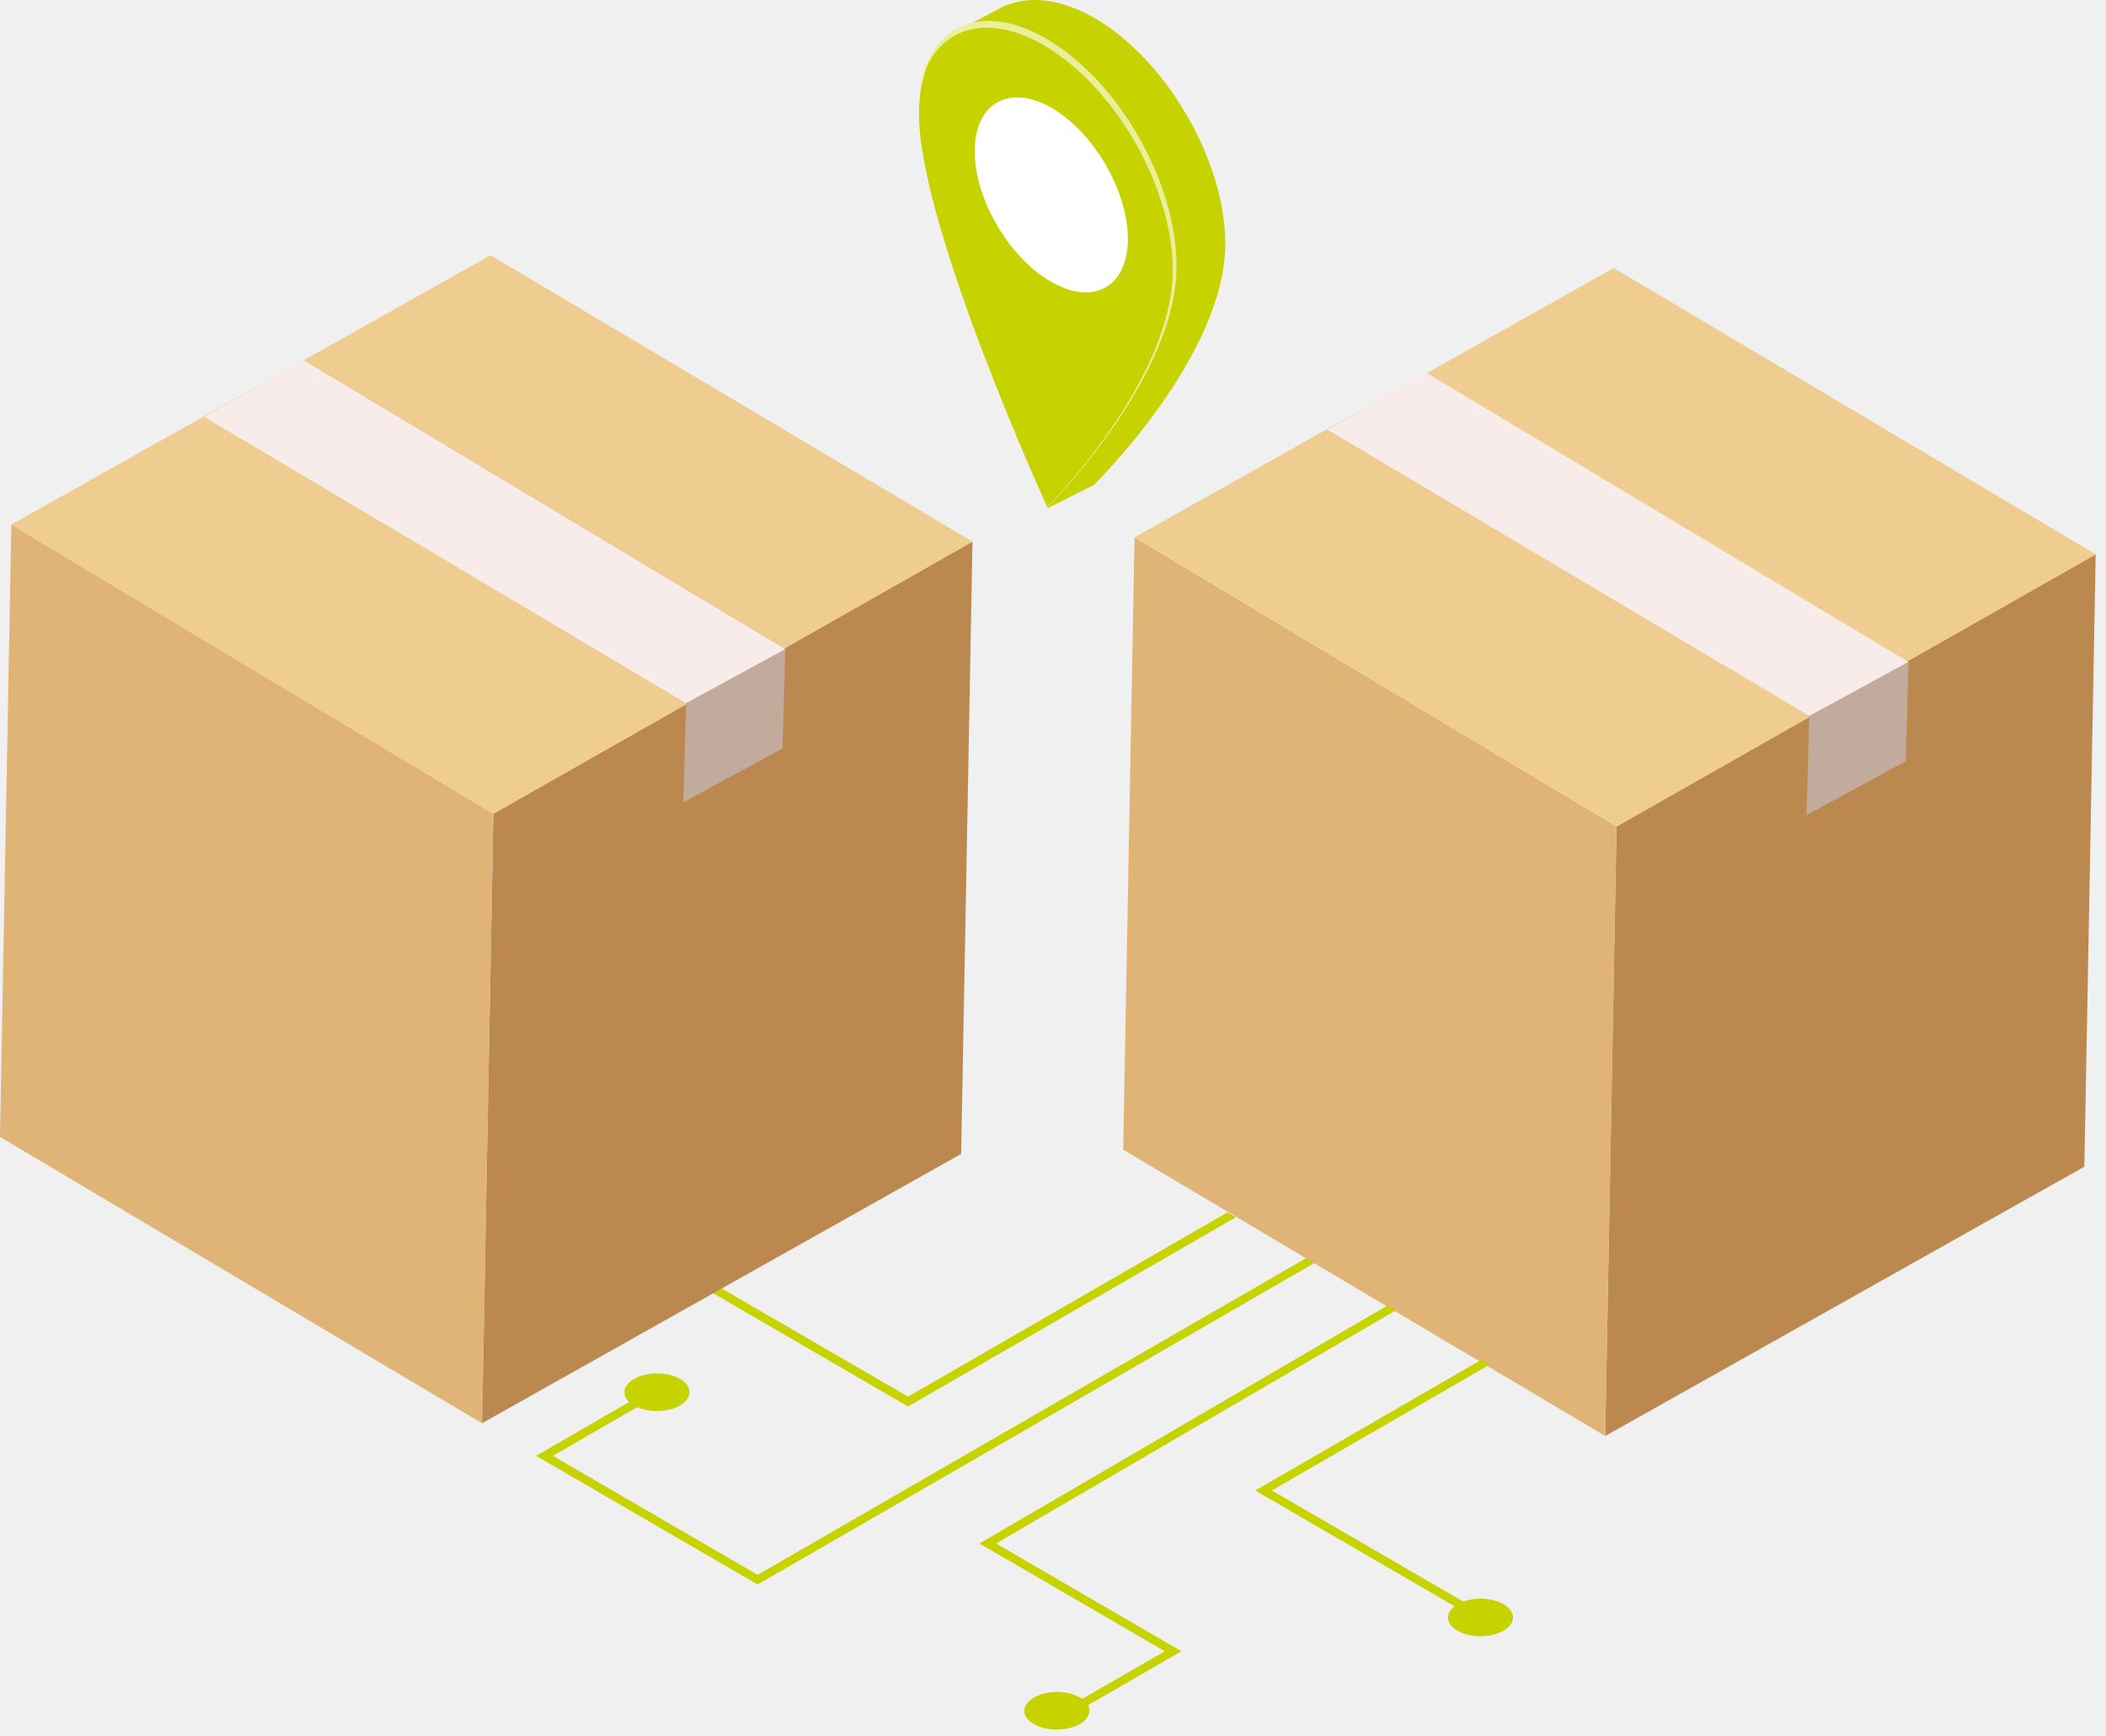
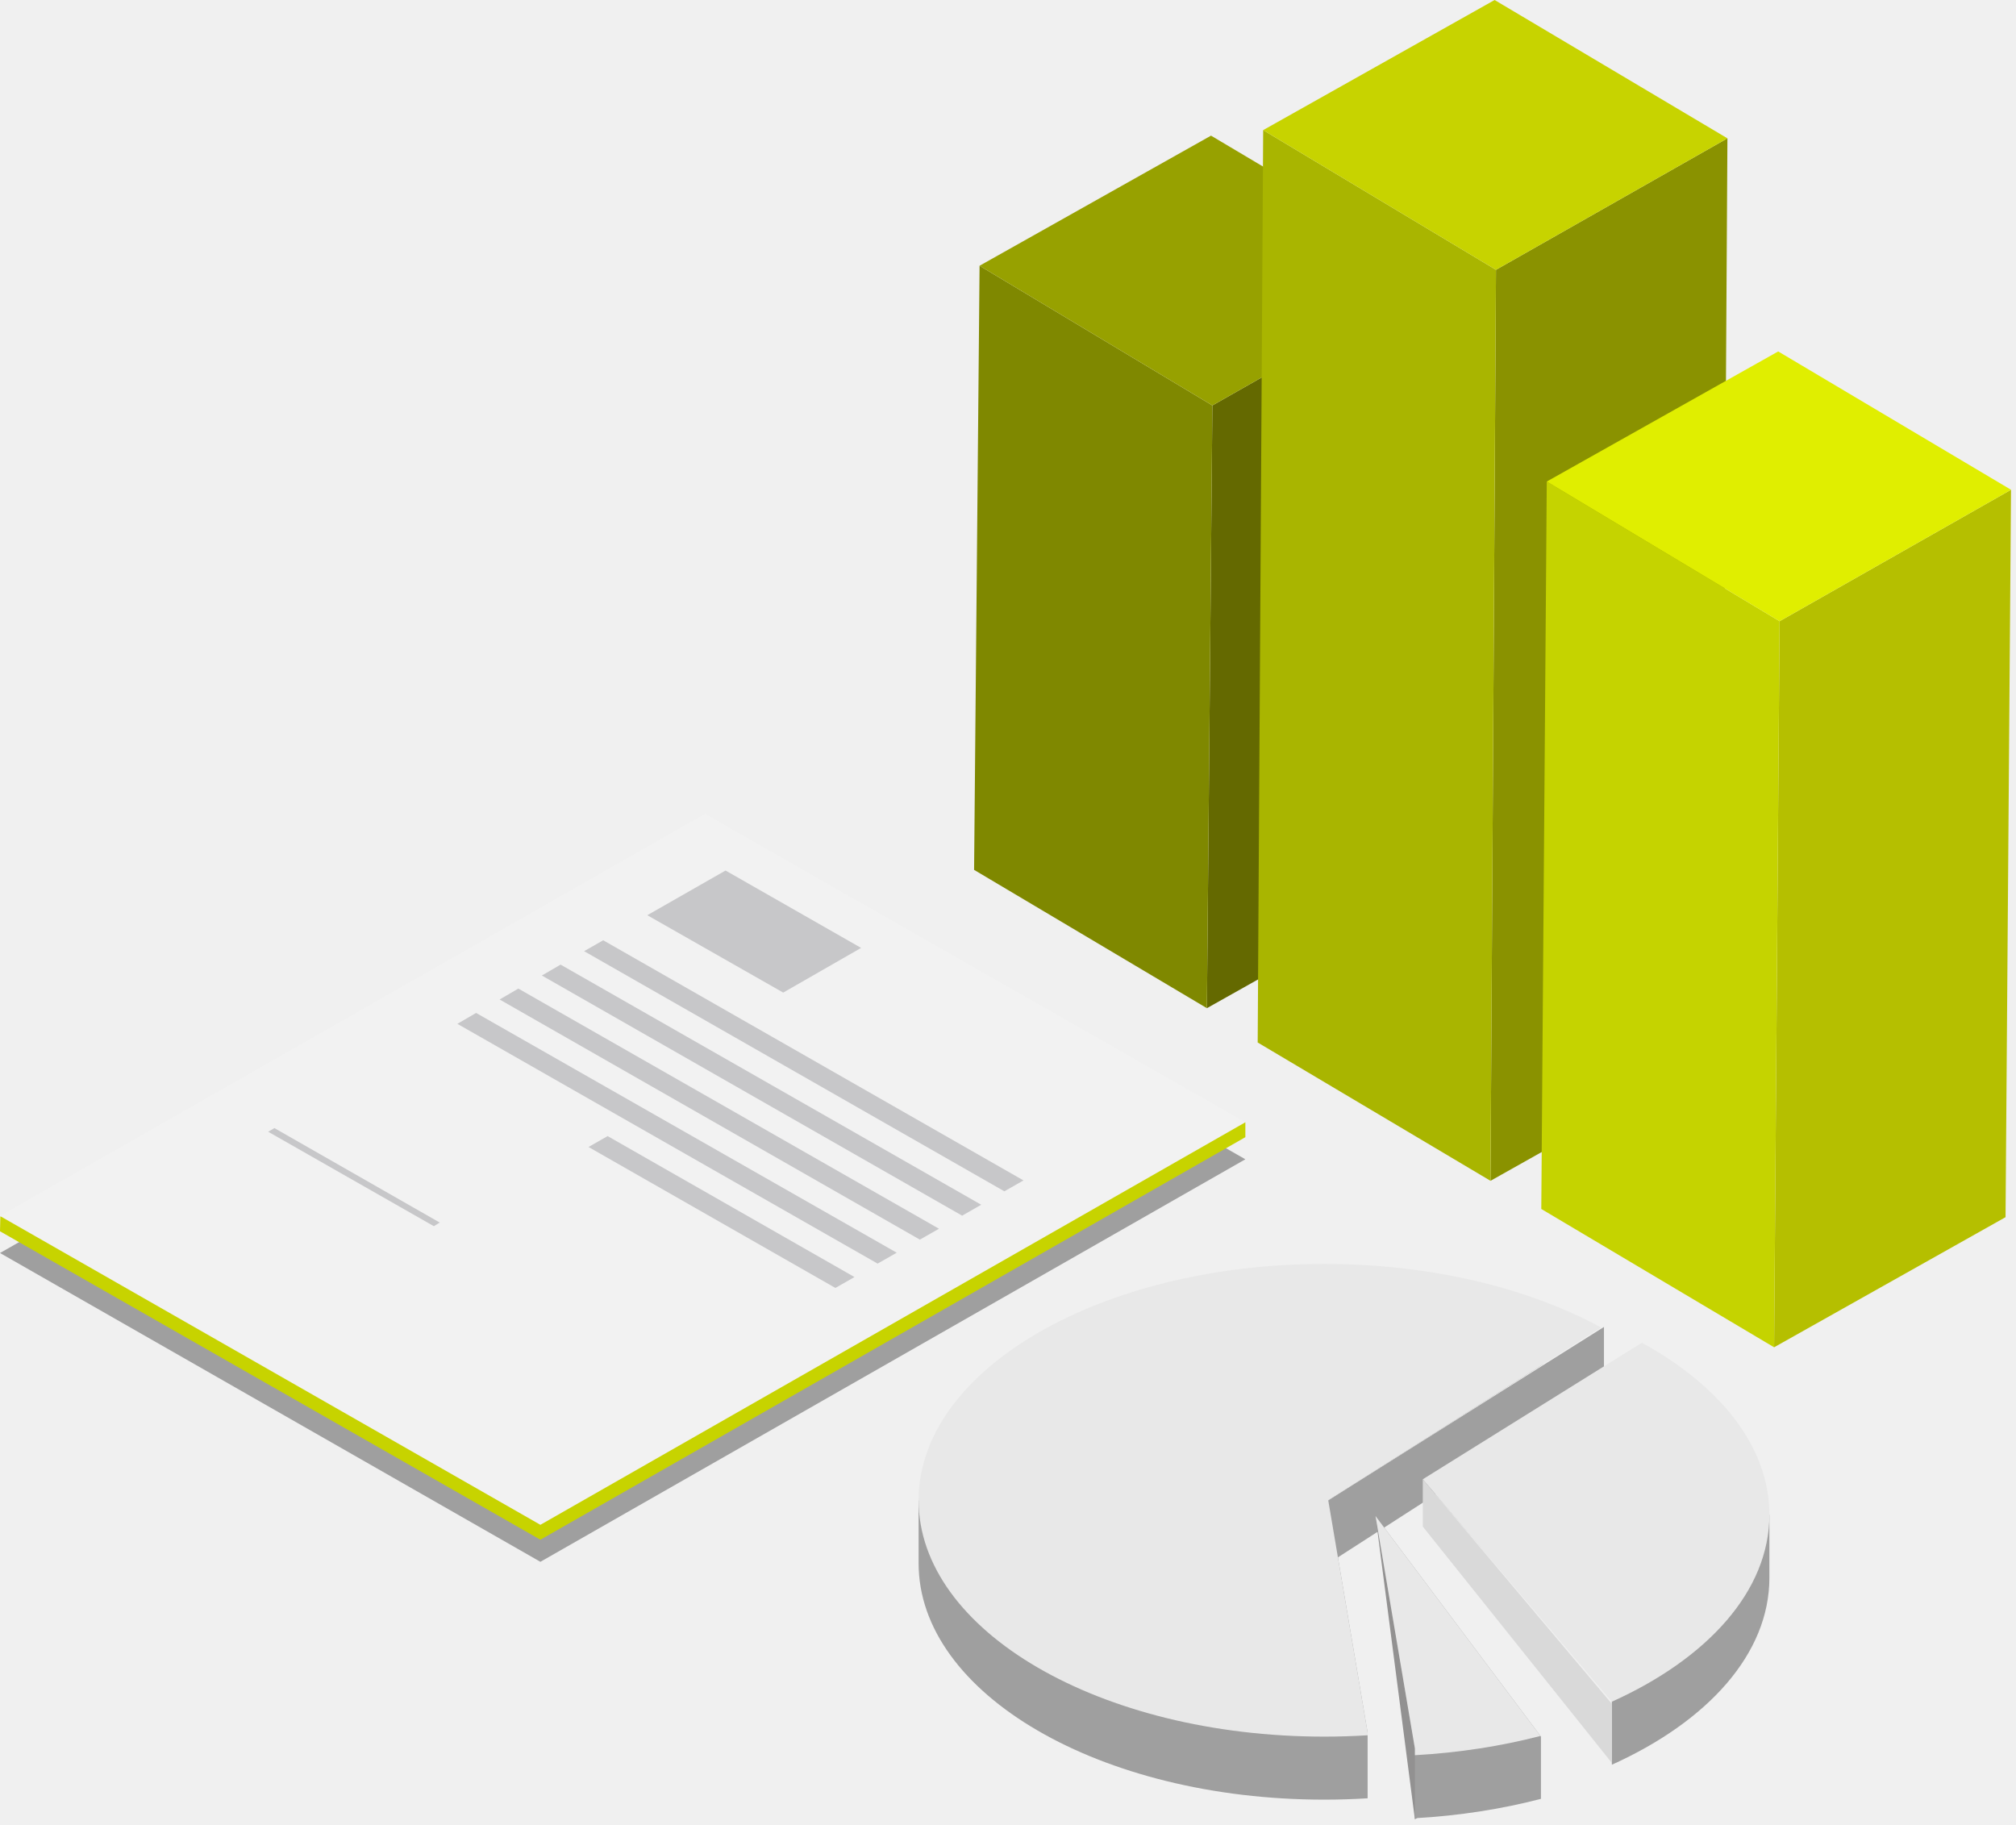
- <svg xmlns="http://www.w3.org/2000/svg" width="165" height="136" viewBox="0 0 165 136" fill="none">
-   <path d="M164.192 43.435L163.303 91.417L125.763 112.519L126.651 64.76L164.192 43.435Z" fill="#BB884F" />
-   <path d="M126.651 64.76L125.763 112.519L88 90.084L88.888 42.103L126.651 64.76Z" fill="#E0B477" />
-   <path d="M164.193 43.436L126.652 64.76L88.889 42.103L126.429 21L164.193 43.436Z" fill="#EFCD90" />
-   <path d="M111.768 29.219L103.994 33.662L141.756 56.097L149.531 51.877L111.768 29.219Z" fill="#F7ECEA" />
-   <path d="M141.756 56.097L149.531 51.877L149.309 59.651L141.534 63.872L141.756 56.097Z" fill="#C2AB9D" />
-   <path d="M78.88 0.364V0.415C80.709 -0.34 83.096 -0.089 85.687 1.371C91.377 4.642 96 12.593 96 19.085C96 27.942 85.687 38.007 85.687 38.007L82.08 39.818L75.273 2.277L78.88 0.364Z" fill="#C7D300" />
-   <path d="M82.091 3.053C76.551 -0.234 72 2.395 72 8.919C72 17.82 82.091 39.818 82.091 39.818C82.091 39.818 92.182 29.704 92.182 20.854C92.182 14.28 87.68 6.34 82.091 3.053Z" fill="#C7D300" />
-   <path d="M88.364 18.706C88.364 22.483 85.669 23.993 82.364 22.08C79.059 20.216 76.364 15.584 76.364 11.857C76.364 8.081 79.059 6.57 82.364 8.433C85.669 10.347 88.364 14.929 88.364 18.706Z" fill="white" />
-   <path d="M91.883 21.161C91.883 14.689 87.398 6.853 81.817 3.566C76.983 0.735 72.947 2.353 72 7.105C72.797 1.948 76.983 0.077 82.016 3.06C87.647 6.347 92.182 14.285 92.182 20.858C92.182 29.706 82.016 39.818 82.016 39.818C82.016 39.818 82.016 39.801 82.016 39.767C83.262 38.504 91.883 29.302 91.883 21.161Z" fill="#EAEF9D" />
-   <path d="M108.712 102.293L76.736 120.942L91.261 129.387L83.058 134.118L83.71 134.497L92.565 129.387L78.04 120.942L109.364 102.672L108.712 102.293Z" fill="#C7D300" />
-   <path d="M98.342 116.788L115.126 126.537L115.793 126.158L99.646 116.788L116.703 106.933L116.051 106.553L98.342 116.788Z" fill="#C7D300" />
-   <path d="M42 114.074L59.36 124.156L102.996 98.957L102.344 98.578L59.36 123.398L43.319 114.074L52.174 108.949L51.522 108.57L42 114.074Z" fill="#C7D300" />
-   <path d="M50.218 98.047L71.141 110.207L96.825 95.379L96.158 95L71.141 109.434L50.87 97.668L50.218 98.047Z" fill="#C7D300" />
-   <path d="M81.012 133.011C80.011 133.587 79.996 134.512 80.996 135.088C81.982 135.664 83.604 135.664 84.605 135.088C85.484 134.572 85.59 133.784 84.923 133.208C84.832 133.137 84.731 133.071 84.62 133.011C84.499 132.94 84.372 132.879 84.241 132.829C83.255 132.435 81.891 132.495 81.012 133.011Z" fill="#C7D300" />
-   <path d="M114.201 125.703C113.2 126.279 113.185 127.204 114.186 127.78C115.187 128.356 116.794 128.356 117.794 127.78C118.674 127.264 118.78 126.476 118.113 125.915C118.022 125.834 117.921 125.763 117.81 125.703C117.688 125.632 117.562 125.571 117.43 125.521C116.445 125.126 115.08 125.187 114.201 125.703Z" fill="#C7D300" />
-   <path d="M49.672 108.054C48.672 108.631 48.672 109.555 49.657 110.132C50.658 110.708 52.265 110.708 53.266 110.132C54.145 109.616 54.251 108.828 53.584 108.251C53.493 108.181 53.392 108.115 53.281 108.054C53.16 107.984 53.038 107.923 52.917 107.872C51.916 107.478 50.552 107.539 49.672 108.054Z" fill="#C7D300" />
-   <path d="M48.413 96.941C47.412 97.517 47.412 98.457 48.413 99.033C49.399 99.609 51.006 99.609 52.007 99.033C52.901 98.518 52.992 97.729 52.325 97.153C52.234 97.082 52.133 97.012 52.022 96.941C51.91 96.88 51.789 96.825 51.658 96.774C50.657 96.38 49.308 96.441 48.413 96.941Z" fill="#C7D300" />
-   <path d="M76.192 42.435L75.303 90.417L37.763 111.519L38.651 63.761L76.192 42.435Z" fill="#BB884F" />
-   <path d="M38.651 63.761L37.763 111.519L0 89.084L0.888 41.103L38.651 63.761Z" fill="#E0B477" />
-   <path d="M76.193 42.436L38.652 63.761L0.889 41.103L38.429 20L76.193 42.436Z" fill="#EFCD90" />
-   <path d="M23.768 28.219L15.994 32.662L53.756 55.097L61.531 50.877L23.768 28.219Z" fill="#F7ECEA" />
-   <path d="M53.756 55.097L61.531 50.877L61.309 58.651L53.534 62.872L53.756 55.097Z" fill="#C2AB9D" />
+ <svg xmlns="http://www.w3.org/2000/svg" width="327" height="296" viewBox="0 0 327 296" fill="none">
+   <path d="M0 203.228L87.653 253.313L202 188.026L114.348 138L0 203.228Z" fill="#9F9F9F" />
+   <path d="M117.684 152.404L139.672 164.955L127.039 172.202L104.993 159.652L117.684 152.404Z" fill="#B5AFA7" />
+   <path d="M94.743 165.485L162.91 204.434L166.009 202.666L97.842 163.718L94.743 165.485Z" fill="#B5AFA7" />
+   <path d="M87.891 169.433L156.059 208.381L159.157 206.614L90.93 167.665L87.891 169.433Z" fill="#B5AFA7" />
+   <path d="M81.039 173.322L149.206 212.271L152.305 210.503L84.078 171.554L81.039 173.322Z" fill="#B5AFA7" />
+   <path d="M74.186 177.27L142.353 216.159L145.452 214.392L77.225 175.502L74.186 177.27Z" fill="#B5AFA7" />
+   <path d="M43.498 194.77L70.372 210.09L71.326 209.501L44.511 194.181L43.498 194.77Z" fill="#B5AFA7" />
+   <path d="M81.039 218.045L90.573 219.518L97.604 223.466L100.166 228.946L97.604 234.425L90.573 238.432L81.039 239.905L71.445 238.432L64.473 234.425L61.852 228.946L64.473 223.466L71.445 219.518L81.039 218.045ZM66.857 224.291L64.652 228.946L66.857 233.601L72.875 237.018L81.039 238.314L89.262 237.018L95.22 233.601L97.425 228.946L95.22 224.291L89.262 220.873L81.039 219.577L72.875 220.873L66.857 224.291Z" fill="#C7D300" />
+   <path d="M85.09 224.88L88.129 226.648L89.202 228.946L88.129 231.303L85.09 233.011L81.038 233.66L76.927 233.011L73.948 231.303L72.815 228.946L73.948 226.589L76.927 224.88L81.038 224.291L85.09 224.88Z" fill="#C7D300" />
+   <path d="M87.474 222.582L92.181 225.293L93.91 228.946L92.181 232.658L87.474 235.309L81.039 236.311L74.603 235.309L69.836 232.658L68.108 228.946L69.836 225.293L74.544 222.582L81.039 221.58L87.474 222.582ZM70.611 225.528L69.062 228.946L70.611 232.363L75.02 234.897L81.039 235.781L86.998 234.897L91.407 232.363L92.956 228.946L91.407 225.528L86.998 223.053L81.039 222.111L75.02 223.053L70.611 225.528Z" fill="#C7D300" />
+   <path d="M87.474 222.582L92.181 225.293L93.91 228.946L92.181 232.658L87.474 235.309L81.039 236.311L74.603 235.309L69.836 232.658L68.108 228.946L69.836 225.293L74.544 222.582L81.039 221.58L87.474 222.582ZM70.611 225.528L69.062 228.946L70.611 232.363L75.02 234.897L81.039 235.781L86.998 234.897L91.407 232.363L92.956 228.946L91.407 225.528L86.998 223.053L81.039 222.111L75.02 223.053L70.611 225.528Z" fill="#C7D300" />
+   <path d="M95.458 197.245L135.501 220.107L138.6 218.339L98.557 195.477L95.458 197.245Z" fill="#B5AFA7" />
+   <path d="M117.684 146.798L139.672 159.349L127.039 166.596L104.993 154.046L117.684 146.798Z" fill="#B5AFA7" />
+   <path d="M94.743 159.879L162.91 198.828L166.009 197.06L97.842 158.112L94.743 159.879Z" fill="#B5AFA7" />
+   <path d="M87.891 163.827L156.059 202.775L159.157 201.008L90.93 162.059L87.891 163.827Z" fill="#B5AFA7" />
+   <path d="M81.039 167.716L149.206 206.664L152.305 204.897L84.078 165.948L81.039 167.716Z" fill="#B5AFA7" />
+   <path d="M74.186 171.664L142.353 210.553L145.452 208.785L77.225 169.896L74.186 171.664Z" fill="#B5AFA7" />
+   <path d="M43.498 189.164L70.372 204.484L71.326 203.895L44.511 188.575L43.498 189.164Z" fill="#B5AFA7" />
+   <path d="M81.039 212.439L90.573 213.912L97.604 217.86L100.166 223.34L97.604 228.819L90.573 232.826L81.039 234.299L71.445 232.826L64.473 228.819L61.852 223.34L64.473 217.86L71.445 213.912L81.039 212.439ZM66.857 218.685L64.652 223.34L66.857 227.995L72.875 231.412L81.039 232.708L89.262 231.412L95.22 227.995L97.425 223.34L95.22 218.685L89.262 215.267L81.039 213.971L72.875 215.267L66.857 218.685Z" fill="#C7D300" />
+   <path d="M85.09 219.274L88.129 221.041L89.202 223.339L88.129 225.696L85.09 227.405L81.038 228.053L76.927 227.405L73.948 225.696L72.815 223.339L73.948 220.983L76.927 219.274L81.038 218.685L85.09 219.274Z" fill="#C7D300" />
+   <path d="M87.474 216.976L92.181 219.686L93.91 223.34L92.181 227.052L87.474 229.703L81.039 230.705L74.603 229.703L69.836 227.052L68.108 223.34L69.836 219.686L74.544 216.976L81.039 215.974L87.474 216.976ZM70.611 219.922L69.062 223.34L70.611 226.757L75.02 229.291L81.039 230.175L86.998 229.291L91.407 226.757L92.956 223.34L91.407 219.922L86.998 217.447L81.039 216.504L75.02 217.447L70.611 219.922Z" fill="#C7D300" />
+   <path d="M87.474 216.976L92.181 219.686L93.91 223.34L92.181 227.052L87.474 229.703L81.039 230.705L74.603 229.703L69.836 227.052L68.108 223.34L69.836 219.686L74.544 216.976L81.039 215.974L87.474 216.976ZM70.611 219.922L69.062 223.34L70.611 226.757L75.02 229.291L81.039 230.175L86.998 229.291L91.407 226.757L92.956 223.34L91.407 219.922L86.998 217.447L81.039 216.504L75.02 217.447L70.611 219.922Z" fill="#C7D300" />
+   <path d="M95.458 191.639L135.501 214.501L138.6 212.733L98.557 189.871L95.458 191.639Z" fill="#B5AFA7" />
+   <path d="M0 199.703L87.653 249.729L202 184.442V182.026L0.06 197.287L0 199.703Z" fill="#C7D300" />
+   <path d="M0 197.228L87.653 247.313L202 182.026L114.348 132L0 197.228Z" fill="#F2F2F2" />
+   <path d="M117.684 141.192L139.672 153.743L127.039 160.99L104.993 148.44L117.684 141.192Z" fill="#C7C7C9" />
+   <path d="M94.743 154.273L162.91 193.221L166.009 191.454L97.842 152.505L94.743 154.273Z" fill="#C7C7C9" />
+   <path d="M87.891 158.221L156.059 197.169L159.157 195.401L90.93 156.453L87.891 158.221Z" fill="#C7C7C9" />
+   <path d="M81.039 162.11L149.206 201.058L152.305 199.291L84.078 160.342L81.039 162.11Z" fill="#C7C7C9" />
+   <path d="M74.186 166.058L142.353 204.947L145.452 203.179L77.225 164.29L74.186 166.058Z" fill="#C7C7C9" />
+   <path d="M43.498 183.558L70.372 198.878L71.326 198.289L44.511 182.969L43.498 183.558Z" fill="#C7C7C9" />
+   <path d="M95.458 186.033L135.501 208.895L138.6 207.127L98.557 184.265L95.458 186.033Z" fill="#C7C7C9" />
+   <path d="M234.192 44.435L233.303 142.417L195.763 163.519L196.651 65.76L234.192 44.435Z" fill="#646900" />
+   <path d="M196.651 65.76L195.763 163.519L158 141.084L158.889 43.103L196.651 65.76Z" fill="#7F8800" />
+   <path d="M234.193 44.436L196.652 65.76L158.889 43.103L196.429 22L234.193 44.436Z" fill="#97A100" />
+   <path d="M280.192 22.436L279.303 170.417L241.763 191.519L242.651 43.761L280.192 22.436Z" fill="#8A9200" />
+   <path d="M242.651 43.761L241.763 191.519L204 169.084L204.889 21.103L242.651 43.761Z" fill="#A9B500" />
+   <path d="M280.193 22.436L242.652 43.761L204.889 21.103L242.429 0L280.193 22.436Z" fill="#C7D300" />
+   <path d="M326.192 79.436L325.303 197.417L287.763 218.519L288.651 100.761L326.192 79.436Z" fill="#B5BF00" />
+   <path d="M288.651 100.76L287.763 218.519L250 196.084L250.889 78.103L288.651 100.76Z" fill="#C5D300" />
+   <path d="M326.193 79.436L288.652 100.761L250.889 78.103L288.429 57L326.193 79.436Z" fill="#E0EE00" />
+   <path d="M214.806 215.222C227.876 215.222 240.055 217.443 250.295 221.271L215.444 243.333L221.833 281.028V291.669C219.524 291.812 217.18 291.888 214.806 291.888C178.462 291.888 149 274.726 149 253.555V243.333H151.366C159.046 227.125 184.539 215.222 214.806 215.222Z" fill="#9F9F9F" />
+   <path d="M260.167 215.222L215.444 243.333L213.528 254.833L260.167 224.805V215.222Z" fill="#9F9F9F" />
+   <path d="M214.806 205C232.163 205 247.949 208.917 259.707 215.313L215.444 243.333L221.833 281.027V281.448C219.524 281.591 217.18 281.666 214.806 281.666C178.462 281.666 149 264.504 149 243.333C149 222.162 178.462 205 214.806 205Z" fill="#E8E8E8" />
+   <path d="M223.111 245.889L229.5 295.083L233.334 292.527L223.111 245.889Z" fill="#929191" />
+   <path d="M249.945 281.666V291.759C243.598 293.412 236.72 294.497 229.5 294.902V283.583L223.111 245.889L249.945 281.666Z" fill="#9F9F9F" />
+   <path d="M249.863 281.558C243.539 283.199 236.689 284.276 229.5 284.68V283.583L223.111 245.889L249.863 281.558Z" fill="#E8E8E8" />
+   <path d="M256.845 223.679C270.234 228.717 280.283 236.509 284.629 245.68H287V255.902C287 268.241 276.99 279.215 261.444 286.227V275.708L230.777 239.93L256.845 223.679Z" fill="#9F9F9F" />
+   <path d="M266.314 217.778C279.049 224.768 287 234.683 287 245.68C287 258.019 276.989 268.994 261.443 276.006L230.777 239.929L266.314 217.778Z" fill="#E8E8E8" />
+   <path d="M230.778 247.596L261.444 285.93V276.346L230.778 239.93V247.596Z" fill="#D9D9D9" />
</svg>
